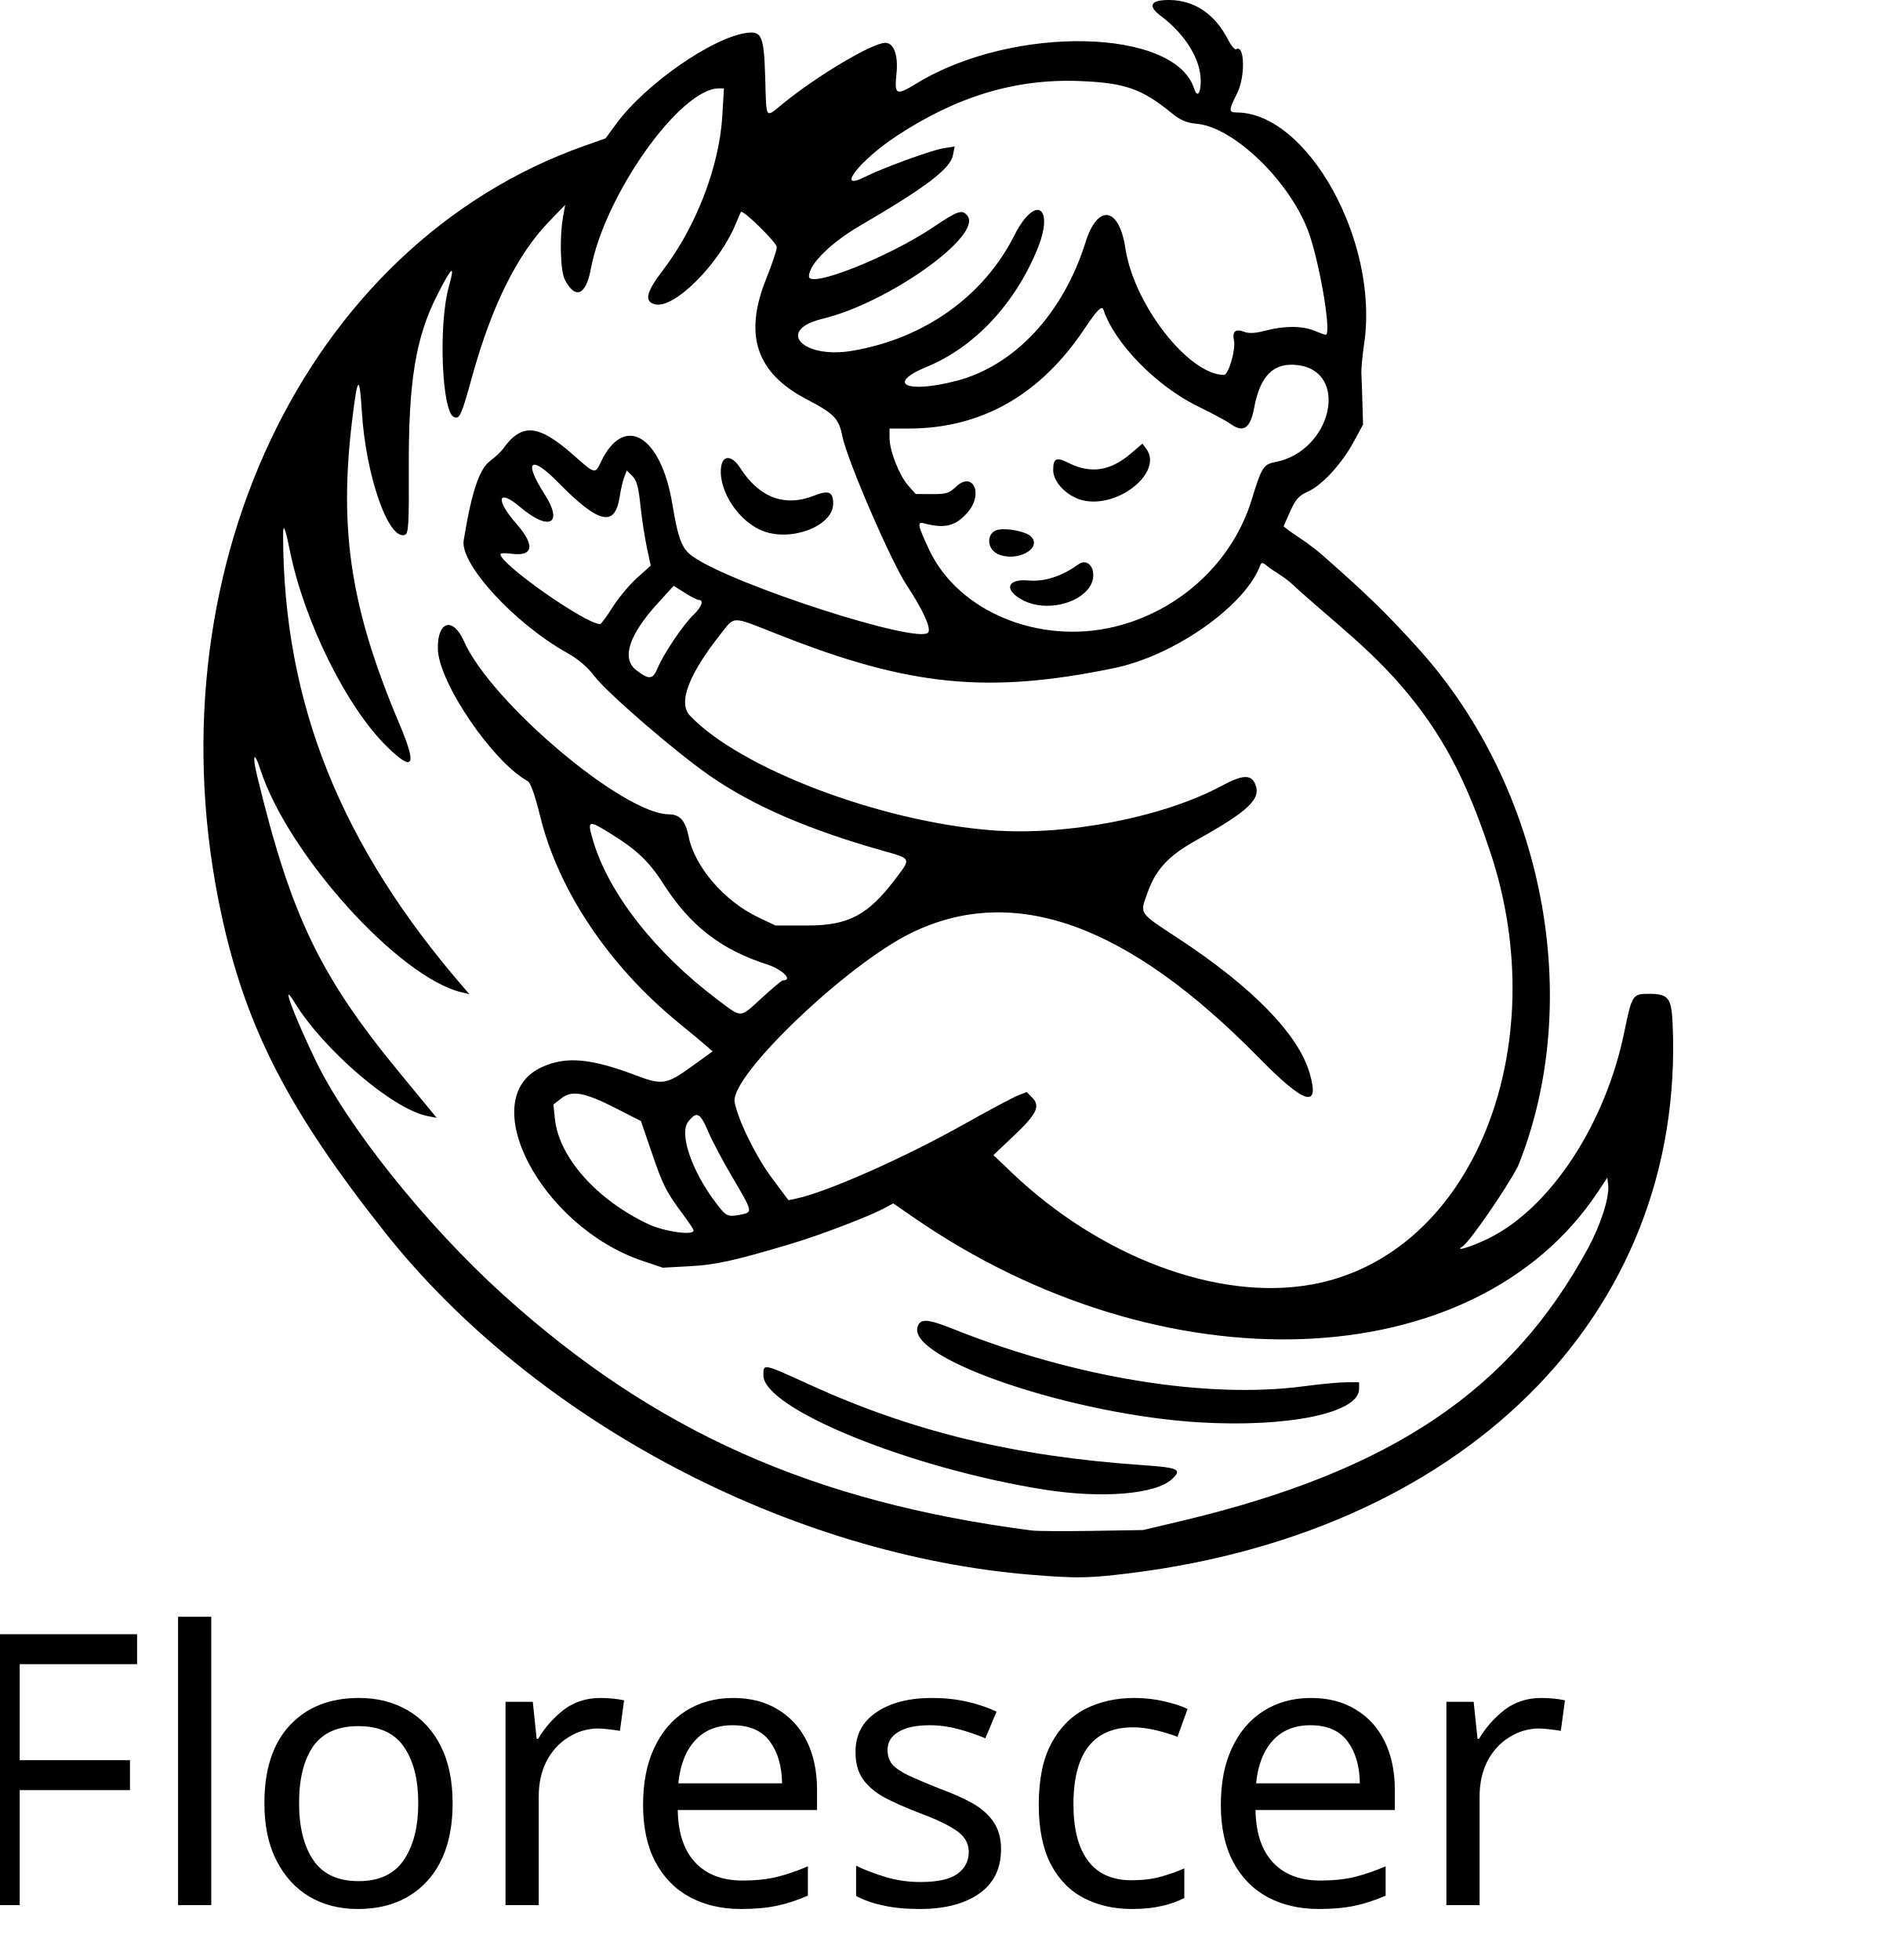
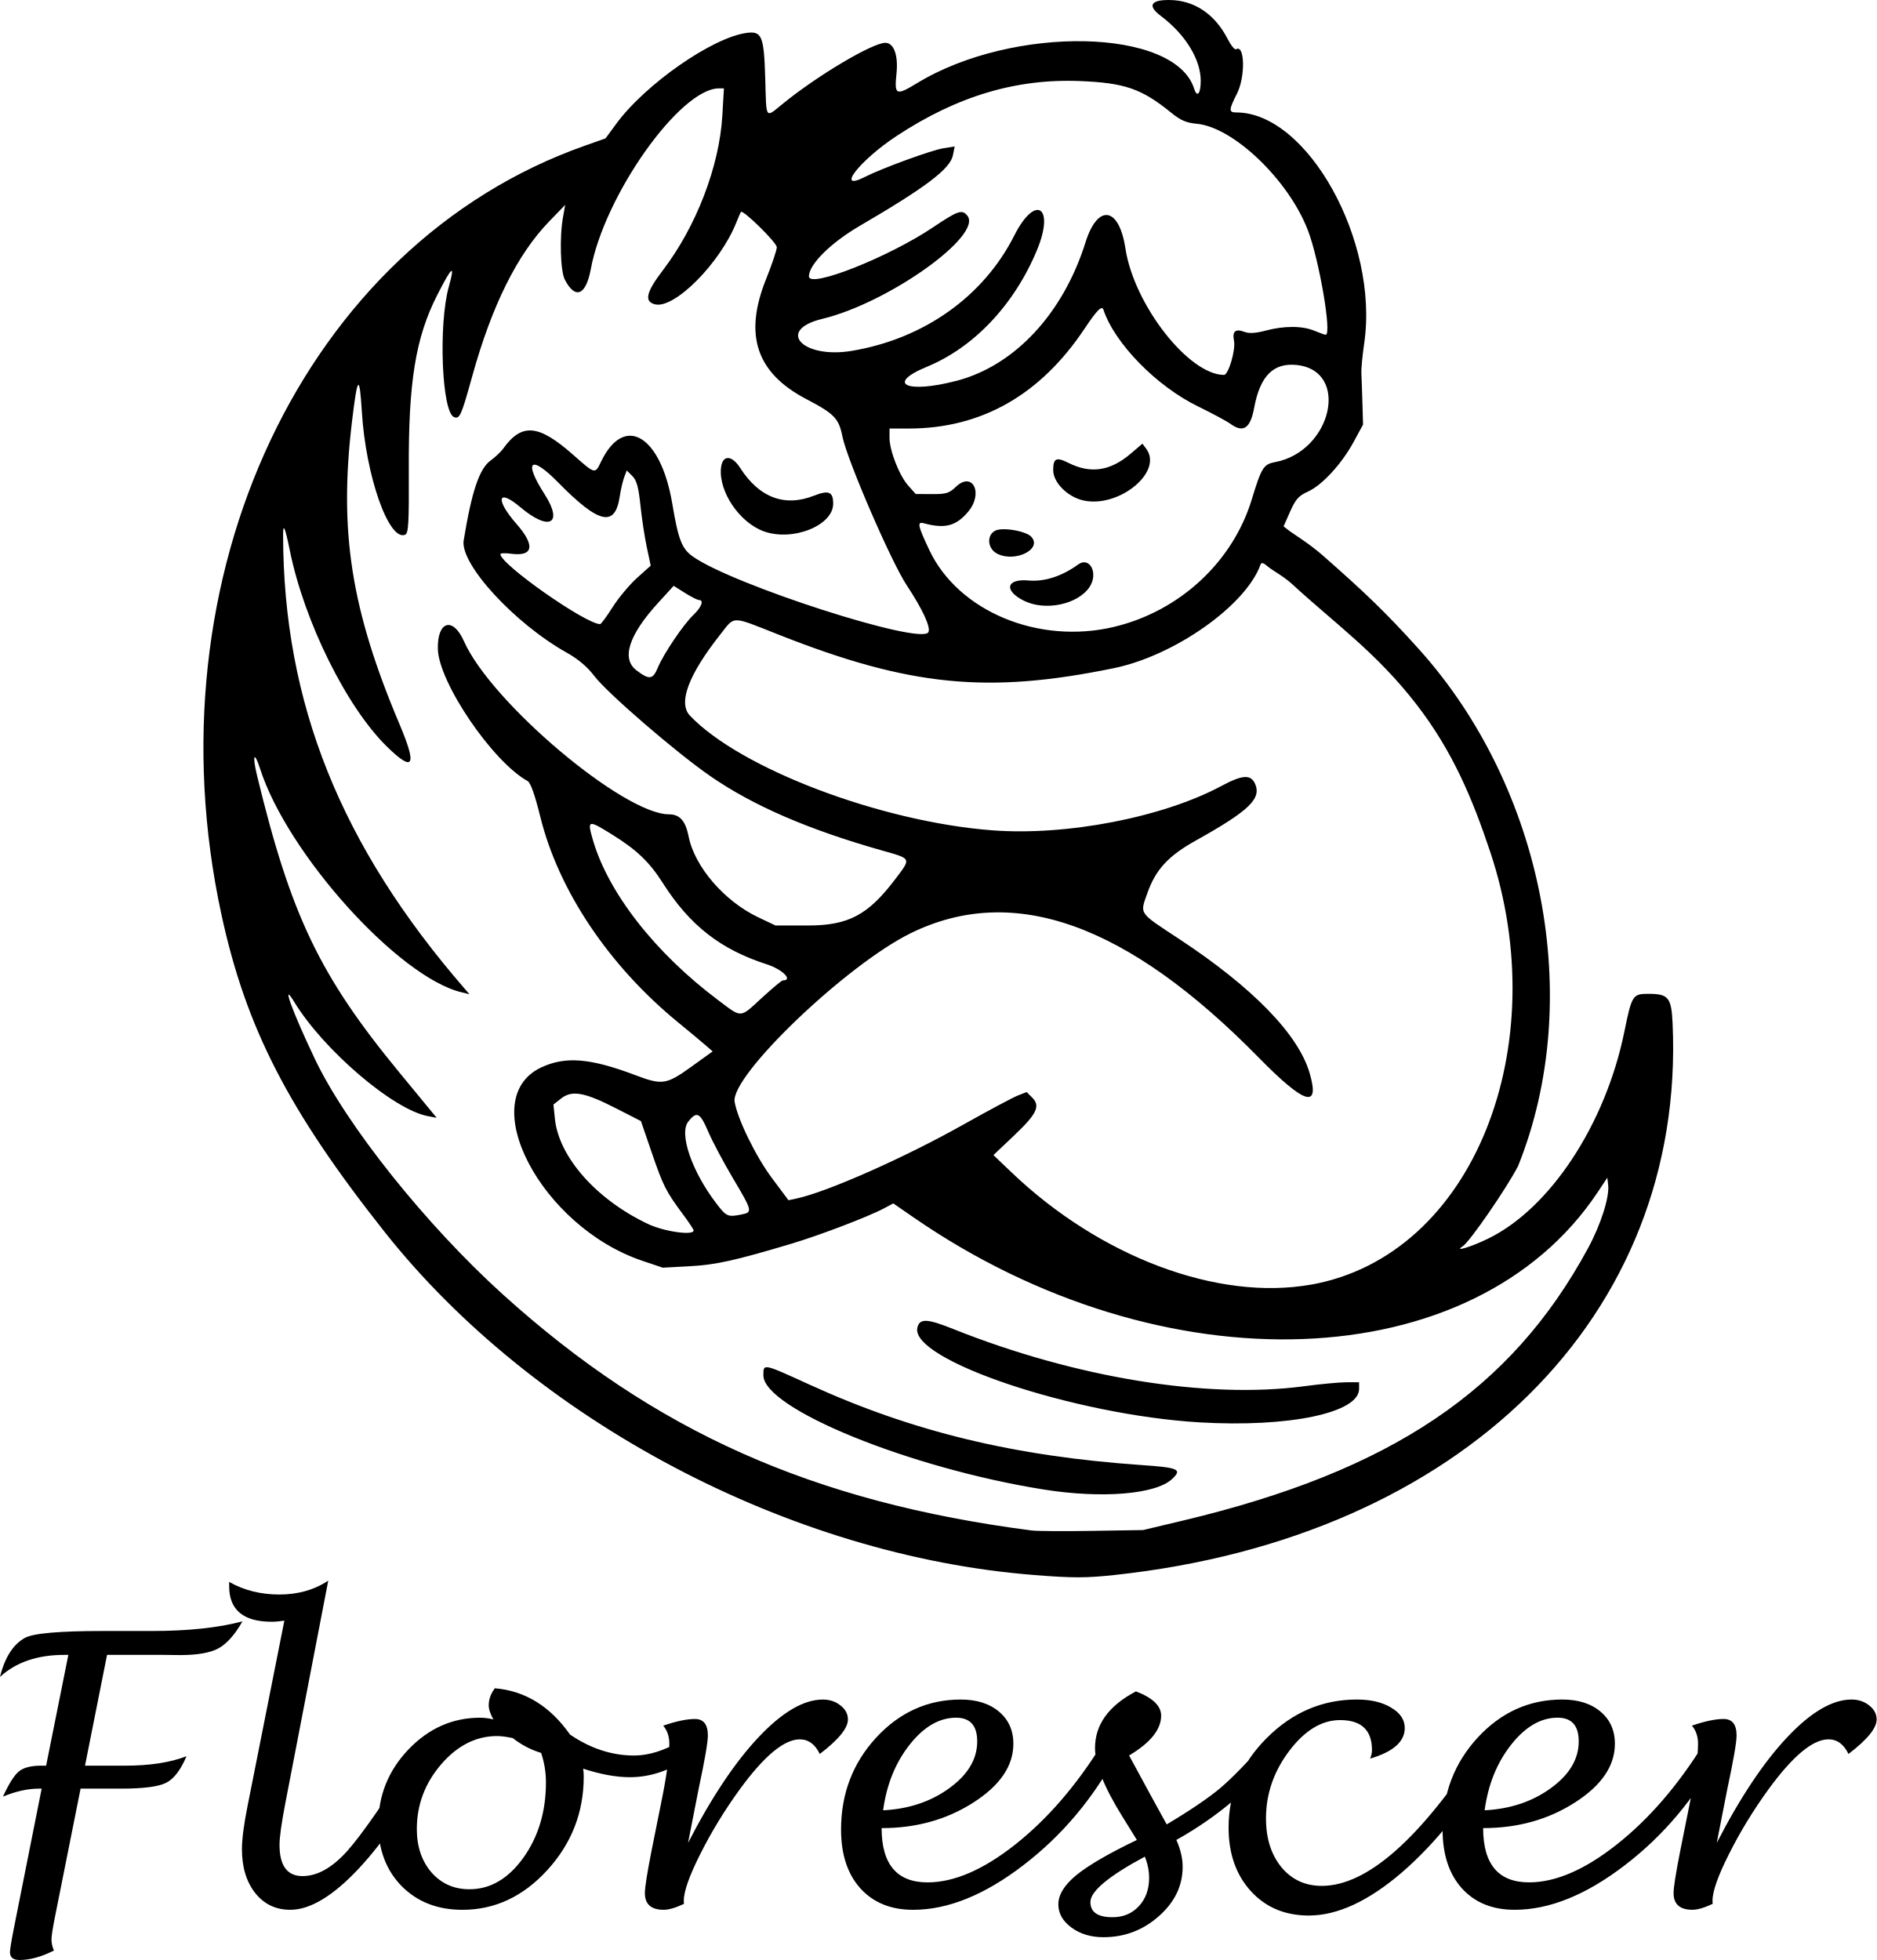
<svg xmlns="http://www.w3.org/2000/svg" width="129.698mm" height="135.467mm" viewBox="0 0 129.698 135.467" version="1.1" id="svg1" xml:space="preserve">
  <defs id="defs1">
    <rect x="260.885" y="528.943" width="292.843" height="90.657" id="rect157024-3-3-9-6" />
  </defs>
  <g id="layer1" transform="translate(-35.27678,-32.08844)">
    <g id="g1" transform="matrix(1.645633,0,0,1.645633,-62.53267,-64.16588)">
      <path style="fill:#000000;fill-opacity:1;stroke-width:0.799" d="M 102.878,124.641 C 92.621,123.842 81.86,118.158 75.579,110.219 71.546,105.121 69.766,101.66 68.737,96.91 65.653,82.686 72.221,68.774 83.983,64.615 l 0.883,-0.312 0.463,-0.629 c 1.217,-1.653 4.028,-3.609 5.461,-3.801 0.644,-0.086 0.731,0.128 0.784,1.928 0.051,1.749 -0.015,1.659 0.761,1.028 1.448,-1.177 3.746,-2.54 4.282,-2.54 0.358,0 0.548,0.521 0.469,1.289 -0.094,0.916 -0.028,0.946 0.877,0.397 4.031,-2.445 10.814,-2.307 11.622,0.237 0.126,0.397 0.278,0.219 0.278,-0.326 0,-0.904 -0.649,-1.957 -1.682,-2.731 -0.559,-0.419 -0.426,-0.668 0.354,-0.664 1.047,0.004 1.915,0.581 2.457,1.633 0.141,0.273 0.299,0.469 0.352,0.436 0.371,-0.229 0.401,1.155 0.04,1.866 -0.347,0.684 -0.35,0.788 -0.025,0.788 2.989,0 5.991,5.407 5.372,9.676 -0.076,0.526 -0.131,1.096 -0.122,1.266 0.01,0.17 0.029,0.727 0.044,1.238 l 0.027,0.928 -0.392,0.723 c -0.505,0.93 -1.326,1.824 -1.922,2.092 -0.388,0.175 -0.517,0.319 -0.747,0.836 l -0.277,0.625 0.26,0.201 c 0.143,0.11 0.818,0.52 1.387,1.021 1.706,1.5 2.627,2.365 4.057,3.958 5.205,5.8 6.962,14.676 4.145,21.686 -0.478,0.929 -2.034,3.185 -2.323,3.369 -0.4,0.254 0.337,0.033 1.058,-0.317 2.604,-1.265 4.931,-4.795 5.726,-8.685 0.316,-1.546 0.35,-1.6 1.013,-1.6 0.839,0 0.965,0.155 1.015,1.24 0.559,12.29 -8.871,21.608 -23.448,23.17 -1.191,0.128 -1.73,0.128 -3.357,0.001 z m 6.255,-2.291 c 8.733,-2.082 13.765,-5.468 16.996,-11.436 0.541,-1 0.906,-2.148 0.845,-2.662 l -0.035,-0.299 -0.406,0.611 c -5.192,7.805 -18.265,8.286 -28.731,1.057 l -0.851,-0.588 -0.389,0.208 c -0.651,0.347 -2.689,1.126 -3.883,1.483 -2.384,0.713 -3.176,0.888 -4.282,0.948 l -1.127,0.061 -0.852,-0.287 c -4.27,-1.437 -7.074,-6.813 -4.241,-8.129 1.016,-0.472 2.056,-0.385 3.951,0.333 1.117,0.423 1.296,0.396 2.338,-0.354 l 0.899,-0.647 -0.324,-0.281 c -0.178,-0.155 -0.691,-0.582 -1.14,-0.949 -2.896,-2.373 -5.011,-5.531 -5.773,-8.62 -0.227,-0.92 -0.409,-1.436 -0.532,-1.503 -1.473,-0.81 -3.741,-4.148 -3.772,-5.552 -0.026,-1.172 0.633,-1.367 1.096,-0.323 1.139,2.57 6.706,7.271 8.612,7.271 0.452,0 0.695,0.274 0.824,0.93 0.249,1.265 1.497,2.716 2.915,3.391 l 0.733,0.348 h 1.352 c 1.709,0 2.531,-0.434 3.673,-1.94 0.682,-0.899 0.701,-0.856 -0.54,-1.207 -3.107,-0.879 -5.431,-1.886 -7.233,-3.134 -1.436,-0.994 -4.325,-3.488 -4.861,-4.197 -0.289,-0.382 -0.678,-0.712 -1.148,-0.975 -2.201,-1.23 -4.5,-3.732 -4.338,-4.721 0.337,-2.058 0.657,-3.009 1.127,-3.352 0.198,-0.144 0.434,-0.366 0.526,-0.494 0.79,-1.101 1.491,-1.037 2.967,0.271 0.897,0.794 0.899,0.795 1.14,0.287 0.97,-2.042 2.515,-1.144 3,1.744 0.256,1.521 0.402,1.896 0.867,2.224 1.687,1.19 9.552,3.721 9.886,3.181 0.119,-0.192 -0.23,-0.953 -0.907,-1.977 -0.658,-0.994 -2.501,-5.259 -2.699,-6.244 -0.154,-0.768 -0.335,-0.955 -1.527,-1.58 -2.091,-1.097 -2.622,-2.689 -1.681,-5.031 0.248,-0.617 0.451,-1.221 0.451,-1.342 0,-0.194 -1.424,-1.594 -1.508,-1.482 -0.017,0.022 -0.101,0.218 -0.188,0.435 -0.683,1.717 -2.603,3.649 -3.42,3.445 -0.464,-0.116 -0.372,-0.51 0.337,-1.438 1.394,-1.826 2.366,-4.352 2.491,-6.479 l 0.068,-1.153 h -0.206 c -1.633,0 -4.811,4.483 -5.387,7.599 -0.203,1.099 -0.653,1.279 -1.089,0.435 -0.187,-0.363 -0.228,-1.787 -0.075,-2.634 l 0.091,-0.506 -0.67,0.691 c -1.343,1.385 -2.414,3.539 -3.238,6.516 -0.456,1.647 -0.523,1.797 -0.76,1.706 -0.516,-0.198 -0.664,-3.896 -0.219,-5.482 0.273,-0.972 0.14,-0.877 -0.485,0.35 -0.911,1.788 -1.214,3.645 -1.197,7.333 0.011,2.295 -0.012,2.686 -0.159,2.742 -0.686,0.263 -1.647,-2.474 -1.812,-5.165 -0.099,-1.606 -0.183,-1.526 -0.413,0.394 -0.556,4.633 -0.042,7.911 1.996,12.73 0.745,1.762 0.593,2.034 -0.527,0.94 -1.695,-1.657 -3.472,-5.243 -4.081,-8.238 -0.199,-0.978 -0.283,-1.177 -0.283,-0.669 0.008,7.066 2.413,13.07 7.648,19.098 l 0.178,0.205 -0.335,-0.081 c -2.645,-0.637 -7.308,-5.813 -8.457,-9.387 -0.251,-0.782 -0.337,-0.578 -0.125,0.297 1.424,5.879 2.631,8.397 5.97,12.454 l 1.572,1.909 -0.38,-0.073 c -1.456,-0.28 -4.38,-2.783 -5.605,-4.798 -0.564,-0.927 -0.088,0.388 0.867,2.395 1.326,2.789 4.67,6.977 7.906,9.902 6.358,5.747 13.009,8.714 22.204,9.906 0.217,0.028 1.358,0.035 2.536,0.016 l 2.141,-0.035 z m -5.86,-1.3 c -5.62,-0.893 -11.777,-3.4 -11.777,-4.796 0,-0.503 -0.036,-0.51 1.95,0.396 4.327,1.973 8.582,3.002 13.952,3.374 1.544,0.107 1.699,0.18 1.256,0.59 -0.692,0.641 -2.946,0.823 -5.382,0.436 z m 6.536,-2.821 c -5.274,-0.312 -12.184,-2.636 -11.845,-3.985 0.098,-0.388 0.407,-0.375 1.502,0.063 5.117,2.046 10.656,2.95 14.738,2.405 0.682,-0.091 1.481,-0.166 1.775,-0.167 l 0.535,-7.6e-4 v 0.281 c 0,1.007 -2.953,1.625 -6.705,1.404 z M 91.506,80.804 c -1.015,-0.372 -1.887,-1.661 -1.792,-2.65 0.054,-0.563 0.449,-0.569 0.806,-0.012 0.8,1.249 1.869,1.652 3.099,1.168 0.623,-0.245 0.808,-0.168 0.808,0.336 0,0.921 -1.712,1.6 -2.92,1.158 z m 22.986,31.642 c 6.851,-1.22 10.245,-10.045 7.529,-18.176 -0.744,-2.229 -1.574,-4.225 -3.103,-6.202 -1.678,-2.17 -3.406,-3.378 -5.221,-5.05 -0.349,-0.321 -0.854,-0.591 -1.002,-0.722 -0.193,-0.17 -0.283,-0.197 -0.32,-0.094 -0.611,1.711 -3.6,3.824 -6.155,4.35 -5.305,1.093 -8.591,0.766 -14.073,-1.402 -2.038,-0.806 -1.834,-0.804 -2.451,-0.024 -1.345,1.7 -1.792,2.887 -1.286,3.42 2.11,2.222 8.009,4.46 12.697,4.818 3.129,0.238 7.173,-0.546 9.635,-1.868 0.863,-0.464 1.22,-0.488 1.399,-0.095 0.288,0.631 -0.242,1.141 -2.488,2.394 -1.148,0.64 -1.682,1.218 -2.027,2.195 -0.322,0.909 -0.396,0.801 1.321,1.931 3.093,2.036 5.013,4.008 5.489,5.637 0.445,1.523 -0.199,1.326 -2.149,-0.66 -5.514,-5.616 -10.292,-7.324 -14.594,-5.218 -2.706,1.325 -7.588,5.997 -7.405,7.087 0.123,0.728 0.889,2.295 1.565,3.2 l 0.697,0.933 0.345,-0.074 c 1.281,-0.275 4.523,-1.711 6.994,-3.1 1.054,-0.592 2.084,-1.142 2.29,-1.223 l 0.374,-0.146 0.232,0.232 c 0.355,0.355 0.197,0.685 -0.767,1.599 l -0.861,0.816 0.756,0.722 c 3.729,3.562 8.667,5.414 12.576,4.718 z m -25.926,-2.277 c 0,-0.041 -0.192,-0.332 -0.426,-0.647 -0.734,-0.987 -0.849,-1.213 -1.324,-2.597 l -0.463,-1.35 -1.063,-0.543 c -1.308,-0.669 -1.835,-0.762 -2.288,-0.406 l -0.324,0.255 0.062,0.6 c 0.166,1.61 1.748,3.395 3.916,4.419 0.678,0.32 1.91,0.494 1.91,0.269 z m 2.014,-0.671 c 0.47,-0.094 0.46,-0.135 -0.373,-1.54 -0.396,-0.669 -0.859,-1.542 -1.029,-1.941 -0.341,-0.801 -0.481,-0.871 -0.838,-0.418 -0.395,0.502 0.15,2.09 1.181,3.437 0.423,0.554 0.478,0.578 1.059,0.462 z m 0.859,-9.103 c 0.434,-0.4 0.827,-0.727 0.873,-0.727 0.445,-0.001 -0.011,-0.462 -0.668,-0.674 -1.951,-0.629 -3.238,-1.635 -4.371,-3.415 -0.564,-0.886 -1.093,-1.393 -2.129,-2.037 -1.019,-0.634 -1.056,-0.624 -0.806,0.235 0.645,2.215 2.613,4.732 5.242,6.707 1.036,0.778 0.909,0.784 1.858,-0.09 z M 87.062,86.532 c 0.24,-0.579 1.074,-1.814 1.495,-2.215 0.343,-0.327 0.454,-0.626 0.232,-0.626 -0.063,0 -0.328,-0.134 -0.588,-0.298 l -0.473,-0.298 -0.657,0.72 c -1.232,1.351 -1.549,2.342 -0.905,2.83 0.54,0.409 0.688,0.391 0.897,-0.113 z M 106.229,84.817 c 2.746,-0.657 4.976,-2.722 5.776,-5.346 0.408,-1.34 0.496,-1.481 0.974,-1.57 2.39,-0.448 3.16,-3.828 0.93,-4.079 -0.987,-0.111 -1.553,0.452 -1.8,1.789 -0.161,0.873 -0.455,1.074 -0.995,0.683 -0.16,-0.116 -0.772,-0.445 -1.361,-0.732 -1.746,-0.85 -3.504,-2.646 -3.977,-4.065 -0.064,-0.191 -0.275,0.022 -0.796,0.804 -1.853,2.778 -4.329,4.185 -7.37,4.188 l -0.817,7.45e-4 v 0.39 c 0,0.538 0.413,1.59 0.789,2.01 l 0.312,0.349 0.681,0.004 c 0.593,0.004 0.724,-0.036 1.005,-0.305 0.704,-0.673 1.168,0.272 0.514,1.047 -0.509,0.603 -0.972,0.723 -1.865,0.482 -0.286,-0.077 -0.248,0.102 0.236,1.127 1.22,2.58 4.597,3.982 7.763,3.224 z m -3.778,-1.089 c -0.871,-0.428 -0.762,-0.942 0.181,-0.857 0.665,0.06 1.398,-0.176 2.078,-0.668 0.498,-0.361 0.869,0.377 0.477,0.951 -0.494,0.725 -1.85,1.009 -2.736,0.573 z m -1.12,-1.974 c -0.485,-0.234 -0.464,-0.923 0.031,-1.017 0.397,-0.076 1.17,0.084 1.37,0.284 0.511,0.51 -0.627,1.106 -1.401,0.733 z m 3.6,-2.246 c -0.663,-0.148 -1.264,-0.753 -1.264,-1.271 0,-0.502 0.128,-0.563 0.644,-0.304 0.933,0.467 1.755,0.343 2.615,-0.392 l 0.488,-0.417 0.162,0.218 c 0.718,0.968 -1.152,2.5 -2.645,2.167 z m -19.768,4.484 c 0.247,-0.391 0.709,-0.943 1.025,-1.228 l 0.576,-0.517 -0.164,-0.77 C 86.51,81.056 86.389,80.262 86.332,79.715 86.252,78.947 86.175,78.666 85.993,78.485 l -0.235,-0.235 -0.108,0.284 c -0.059,0.156 -0.144,0.522 -0.188,0.813 -0.196,1.303 -0.874,1.148 -2.585,-0.594 -1.163,-1.184 -1.473,-0.913 -0.569,0.497 0.801,1.25 0.195,1.569 -1.024,0.539 -0.954,-0.806 -1.06,-0.325 -0.157,0.706 0.795,0.907 0.71,1.377 -0.226,1.252 -0.247,-0.033 -0.45,-0.025 -0.45,0.018 0,0.424 3.582,2.937 4.188,2.938 0.041,5.4e-5 0.277,-0.32 0.524,-0.711 z m 14.446,-9.507 c 2.443,-0.64 4.474,-2.822 5.414,-5.814 0.514,-1.638 1.411,-1.502 1.677,0.253 0.357,2.357 2.648,5.299 4.137,5.314 0.19,0.003 0.501,-1.052 0.423,-1.438 -0.08,-0.397 0.061,-0.514 0.442,-0.369 0.192,0.073 0.468,0.056 0.883,-0.054 0.782,-0.208 1.544,-0.206 2.051,0.005 0.223,0.093 0.437,0.169 0.476,0.169 0.266,0 -0.275,-3.163 -0.753,-4.4 -0.813,-2.108 -3.127,-4.322 -4.665,-4.462 -0.437,-0.04 -0.678,-0.144 -1.071,-0.464 -1.241,-1.009 -1.948,-1.254 -3.832,-1.33 -2.68,-0.108 -5.156,0.633 -7.693,2.302 -1.567,1.031 -2.602,2.368 -1.333,1.722 0.718,-0.365 2.788,-1.121 3.292,-1.202 l 0.473,-0.075 -0.075,0.372 c -0.114,0.569 -1.132,1.34 -3.905,2.959 -1.23,0.718 -2.141,1.623 -2.141,2.126 0,0.517 3.337,-0.802 5.212,-2.061 1.045,-0.702 1.215,-0.76 1.436,-0.495 0.685,0.823 -3.307,3.67 -6.084,4.339 -1.969,0.474 -0.837,1.694 1.247,1.343 3.024,-0.509 5.521,-2.284 6.813,-4.843 0.889,-1.76 1.717,-1.218 0.949,0.622 -0.953,2.287 -2.643,4.076 -4.615,4.889 -1.747,0.72 -0.861,1.142 1.24,0.591 z" id="path157024-1-4-6-1" />
-       <text xml:space="preserve" transform="matrix(0.7966909,0,0,0.7966909,-227.8366,-294.0444)" id="text157024-5-9-0-2" style="font-style:normal;font-variant:normal;font-weight:normal;font-stretch:normal;font-size:20px;line-height:0.95;font-family:'Lucida Handwriting';-inkscape-font-specification:'Lucida Handwriting';text-align:center;text-decoration-color:#000000;letter-spacing:0px;word-spacing:0px;white-space:pre;shape-inside:url(#rect157024-3-3-9-6);display:inline;fill:#000000;fill-opacity:1;stroke:none;stroke-width:22.677;stroke-linecap:round;stroke-linejoin:round;paint-order:markers fill stroke">
-         <tspan x="357.887" y="542.935" id="tspan2">Florescer</tspan>
-       </text>
+       <path d="m 364.83,536.792 -1.348,6.748 q -0.186,0.928 -0.186,1.201 0,0.273 0.127,0.586 -0.986,0.498 -1.807,0.498 -0.508,0 -0.508,-0.41 0,-0.215 0.195,-1.211 l 1.475,-7.412 h -0.146 q -0.879,0 -1.895,0.42 0.479,-1.035 0.84,-1.328 0.371,-0.303 1.172,-0.303 h 0.264 l 1.172,-5.84 h -0.215 q -2.129,0 -3.389,1.162 0.381,-1.543 1.318,-2.061 0.664,-0.361 4.121,-0.361 h 2.568 q 2.871,0 4.775,-0.508 -0.605,1.064 -1.27,1.426 -0.654,0.352 -2.021,0.352 l -0.859,-0.01 h -2.988 l -1.162,5.84 h 2.109 q 1.963,0 3.242,-0.498 -0.469,1.104 -1.084,1.406 -0.605,0.303 -2.393,0.303 z m 18.73,-1.816 q -2.021,3.838 -4.062,6.025 -2.041,2.178 -3.613,2.178 -1.143,0 -1.846,-0.879 -0.703,-0.889 -0.703,-2.314 0,-0.801 0.293,-2.266 l 1.943,-9.785 q -0.381,0.059 -0.664,0.059 -2.246,0 -2.246,-1.875 v -0.225 q 1.172,0.664 2.646,0.664 1.475,0 2.578,-0.732 l -2.266,11.748 q -0.303,1.582 -0.303,2.178 0,1.65 1.211,1.65 1.172,0 2.354,-1.318 1.191,-1.328 3.896,-5.645 z m 7.764,0.762 q 0.029,0.234 0.029,0.42 0,2.822 -1.914,4.922 -1.914,2.1 -4.482,2.1 -1.963,0 -3.203,-1.25 -1.23,-1.26 -1.23,-3.262 0,-2.275 1.592,-3.945 1.602,-1.67 3.77,-1.67 0.332,0 0.703,0.088 -0.244,-0.439 -0.244,-0.742 0,-0.469 0.322,-0.898 2.383,0.195 3.965,2.441 1.621,1.104 3.379,1.104 1.143,0 2.471,-0.771 l 0.488,0.83 q -1.553,1.084 -3.184,1.084 -1.084,0 -2.461,-0.449 z m -2.217,-0.83 q -0.811,-0.244 -1.494,-0.781 -0.498,-0.107 -0.83,-0.107 -1.66,0 -2.949,1.494 -1.279,1.494 -1.279,3.408 0,1.387 0.771,2.285 0.781,0.889 2.002,0.889 1.65,0 2.842,-1.66 1.191,-1.67 1.191,-3.975 0,-0.801 -0.254,-1.553 z m 7.529,7.959 q -0.664,0.312 -1.064,0.312 -0.996,0 -0.996,-0.879 0,-0.449 0.352,-2.236 l 0.488,-2.432 q 0.449,-2.168 0.449,-3.213 0,-0.566 -0.322,-0.947 1.025,-0.352 1.67,-0.352 0.684,0 0.684,0.869 0,0.537 -0.488,2.822 l -0.557,2.842 q 1.846,-3.584 3.711,-5.566 1.875,-1.992 3.398,-1.992 0.537,0 0.928,0.312 0.391,0.303 0.391,0.742 0,0.684 -1.484,1.816 -0.371,-0.771 -1.055,-0.771 -1.24,0 -3.164,2.637 -1.191,1.641 -2.07,3.389 -0.879,1.738 -0.879,2.48 z m 10.42,-3.994 q 0,2.861 2.422,2.861 2.1,0 4.629,-2.002 2.529,-2.002 4.561,-5.273 l 0.83,0.459 q -1.914,3.574 -4.98,5.918 -3.057,2.344 -5.801,2.344 -1.758,0 -2.783,-1.133 -1.016,-1.133 -1.016,-3.096 0,-2.832 1.846,-4.844 1.855,-2.012 4.463,-2.012 1.26,0 2.012,0.635 0.762,0.635 0.762,1.699 0,1.748 -2.109,3.096 -2.1,1.348 -4.834,1.348 z m 0.078,-0.938 q 2.041,-0.107 3.496,-1.172 1.465,-1.064 1.465,-2.461 0,-1.25 -1.113,-1.25 -1.328,0 -2.451,1.426 -1.123,1.426 -1.396,3.457 z m 15.459,1.562 q 0.332,0.742 0.332,1.416 0,1.494 -1.25,2.598 -1.25,1.113 -2.93,1.113 -0.986,0 -1.68,-0.508 -0.693,-0.508 -0.693,-1.221 0,-0.762 0.947,-1.543 0.957,-0.781 3.193,-1.855 l -0.781,-1.26 q -1.426,-2.295 -1.426,-3.584 0,-1.855 2.158,-2.988 1.328,0.508 1.328,1.279 0,1.094 -1.689,2.1 l 1.113,2.051 0.869,1.582 q 1.865,-1.113 2.812,-1.904 0.947,-0.801 2.393,-2.461 l 0.781,0.479 q -2.1,2.812 -5.479,4.707 z m -1.66,0.879 q -2.871,1.543 -2.871,2.393 0,0.801 1.162,0.801 0.859,0 1.396,-0.586 0.537,-0.576 0.537,-1.494 0,-0.547 -0.225,-1.113 z m 18.564,-5.42 q -2.363,3.965 -5.01,6.25 -2.646,2.275 -4.912,2.275 -1.885,0 -3.057,-1.289 -1.172,-1.289 -1.172,-3.35 0,-2.715 2.021,-4.727 2.021,-2.021 4.746,-2.021 1.104,0 1.807,0.43 0.713,0.42 0.713,1.074 0,1.074 -1.826,1.611 0.098,-0.234 0.098,-0.449 0,-1.582 -1.68,-1.582 -1.455,0 -2.686,1.631 -1.221,1.621 -1.221,3.555 0,1.572 0.811,2.568 0.82,0.986 2.129,0.986 3.594,0 8.418,-7.451 z m -0.732,3.916 q 0,2.861 2.422,2.861 2.1,0 4.629,-2.002 2.529,-2.002 4.561,-5.273 l 0.83,0.459 q -1.914,3.574 -4.98,5.918 -3.057,2.344 -5.801,2.344 -1.758,0 -2.783,-1.133 -1.016,-1.133 -1.016,-3.096 0,-2.832 1.846,-4.844 1.855,-2.012 4.463,-2.012 1.26,0 2.012,0.635 0.762,0.635 0.762,1.699 0,1.748 -2.109,3.096 -2.1,1.348 -4.834,1.348 z m 0.078,-0.938 q 2.041,-0.107 3.496,-1.172 1.465,-1.064 1.465,-2.461 0,-1.25 -1.113,-1.25 -1.328,0 -2.451,1.426 -1.123,1.426 -1.396,3.457 z m 12.021,4.932 q -0.664,0.312 -1.064,0.312 -0.996,0 -0.996,-0.879 0,-0.449 0.352,-2.236 l 0.488,-2.432 q 0.449,-2.168 0.449,-3.213 0,-0.566 -0.322,-0.947 1.025,-0.352 1.67,-0.352 0.684,0 0.684,0.869 0,0.537 -0.488,2.822 l -0.557,2.842 q 1.846,-3.584 3.711,-5.566 1.875,-1.992 3.398,-1.992 0.537,0 0.928,0.312 0.391,0.303 0.391,0.742 0,0.684 -1.484,1.816 -0.371,-0.771 -1.055,-0.771 -1.24,0 -3.164,2.637 -1.191,1.641 -2.07,3.389 -0.879,1.738 -0.879,2.48 z" id="text157024-5-9-0-2" style="font-size:20px;line-height:0.95;font-family:'Lucida Handwriting';-inkscape-font-specification:'Lucida Handwriting';text-align:center;letter-spacing:0px;word-spacing:0px;white-space:pre;stroke-width:22.677;stroke-linecap:round;stroke-linejoin:round;paint-order:markers fill stroke" transform="matrix(0.7966909,0,0,0.7966909,-227.8366,-294.0444)" aria-label="Florescer" />
    </g>
  </g>
</svg>
